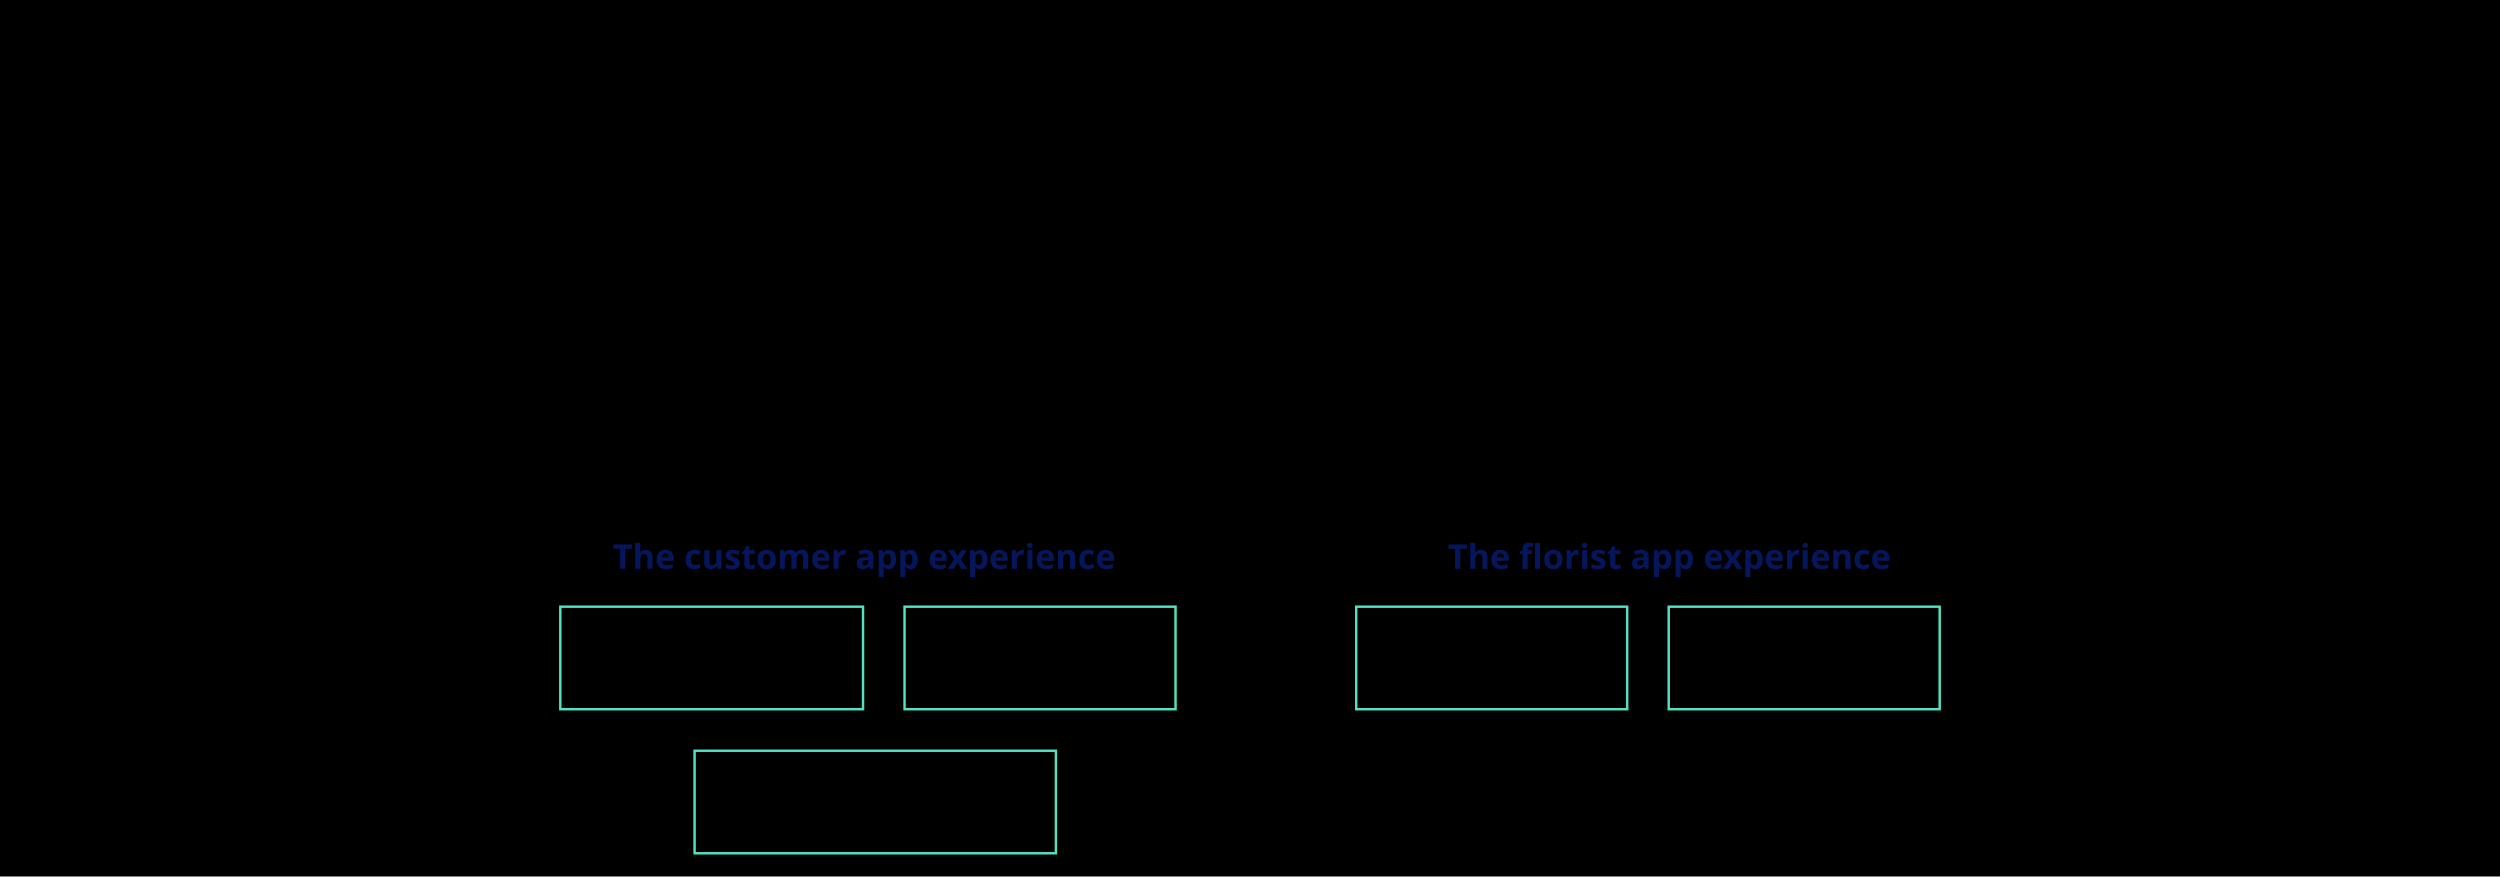
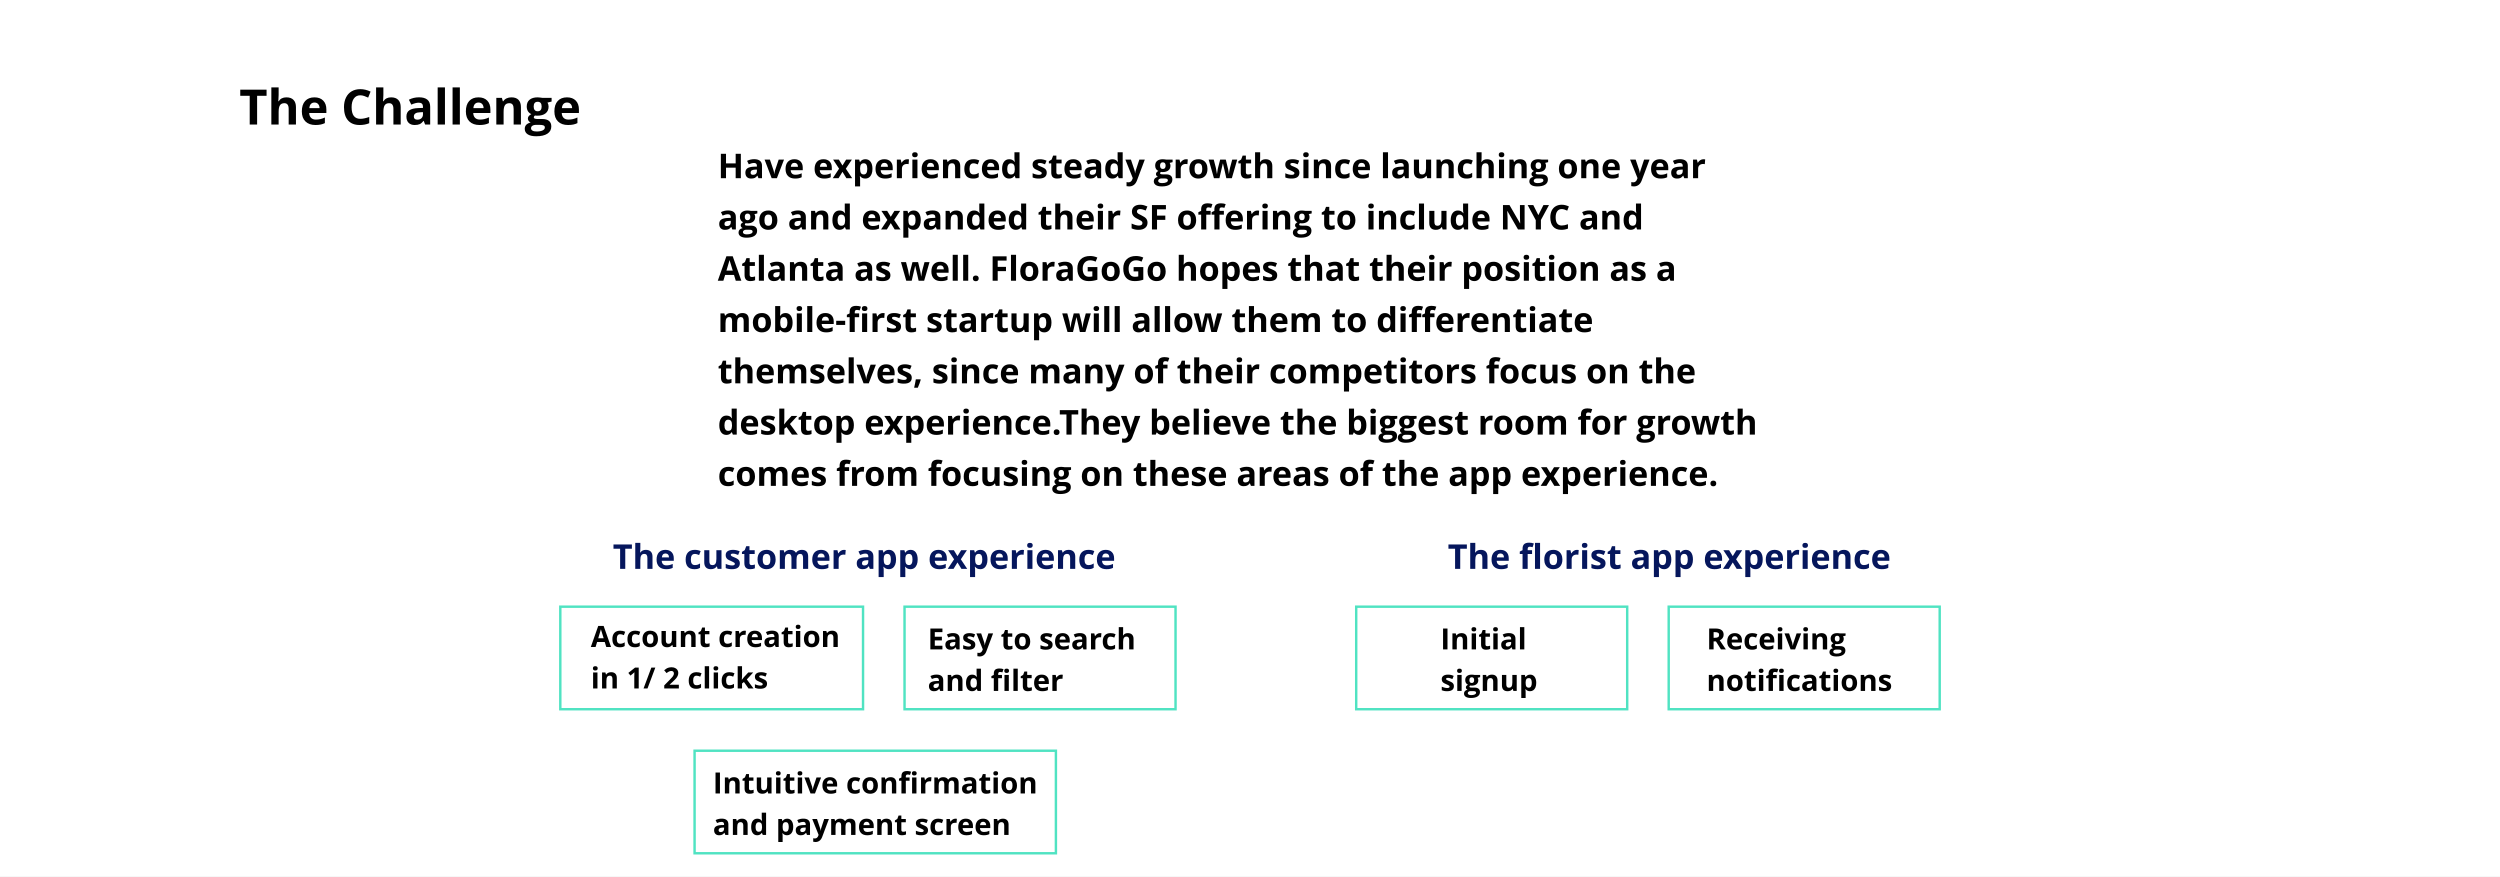
<svg xmlns="http://www.w3.org/2000/svg" width="1024px" height="359px" viewBox="0 0 1024 359" version="1.1">
  <defs />
  <g id="Desktop-Copy" stroke="none" stroke-width="1" fill="none" fill-rule="evenodd">
-     <rect id="Rectangle-27" fill="#000000" fill-rule="nonzero" x="0" y="0" width="1024" height="359" />
+     <rect id="Rectangle-27" fill="#ffffff" fill-rule="nonzero" x="0" y="0" width="1024" height="359" />
    <text id="Have-experienced-ste" font-family="OpenSans-Bold, Open Sans" font-size="14" font-weight="bold" line-spacing="21" fill="#000000">
      <tspan x="294" y="73">Have experienced steady growth since launching one year </tspan>
      <tspan x="294" y="94">ago and expanded their SF offering to include NYC and </tspan>
      <tspan x="294" y="115">Atlanta as well. FloraGoGo hopes that their position as a </tspan>
      <tspan x="294" y="136">mobile-first startup will allow them to differentiate </tspan>
      <tspan x="294" y="157">themselves, since many of their competitors focus on the </tspan>
      <tspan x="294" y="178">desktop experience.They believe the biggest room for growth </tspan>
      <tspan x="294" y="199">comes from focusing on these areas of the app experience.</tspan>
    </text>
    <text id="The-Challenge" font-family="OpenSans-Bold, Open Sans" font-size="20" font-weight="bold" fill="#000000">
      <tspan x="98" y="51">The Challenge</tspan>
    </text>
    <text id="The-customer-app-exp" font-family="OpenSans-Bold, Open Sans" font-size="14" font-weight="bold" fill="#05165C">
      <tspan x="251" y="233">The customer app experience</tspan>
    </text>
    <text id="The-florist-app-expe" font-family="OpenSans-Bold, Open Sans" font-size="14" font-weight="bold" fill="#05165C">
      <tspan x="593" y="233">The florist app experience</tspan>
    </text>
    <g id="Group-2" transform="translate(370, 248)">
      <text id="Easy-to-search-and-f" font-family="OpenSans-Bold, Open Sans" font-size="12" font-weight="bold" fill="#000000">
        <tspan x="10" y="18">Easy to search </tspan>
        <tspan x="10" y="35">and filter</tspan>
      </text>
      <rect id="Rectangle-26" stroke="#50E3C2" fill-rule="nonzero" x="0.5" y="0.5" width="111" height="42" />
    </g>
    <g id="Group-3" transform="translate(555, 248)">
      <text id="Initial-signup" font-family="OpenSans-Bold, Open Sans" font-size="12" font-weight="bold" fill="#000000">
        <tspan x="35" y="18">Initial </tspan>
        <tspan x="35" y="35">signup</tspan>
      </text>
      <rect id="Rectangle-26-Copy-2" stroke="#50E3C2" fill-rule="nonzero" x="0.5" y="0.5" width="111" height="42" />
    </g>
    <g id="Group-4" transform="translate(683, 248)">
      <text id="Receiving-notificati" font-family="OpenSans-Bold, Open Sans" font-size="12" font-weight="bold" fill="#000000">
        <tspan x="16" y="18">Receiving </tspan>
        <tspan x="16" y="35">notifications</tspan>
      </text>
      <rect id="Rectangle-26-Copy-3" stroke="#50E3C2" fill-rule="nonzero" x="0.5" y="0.5" width="111" height="42" />
    </g>
    <g id="Group-5" transform="translate(284, 307)">
      <text id="Intuitive-confirmati" font-family="OpenSans-Bold, Open Sans" font-size="12" font-weight="bold" fill="#000000">
        <tspan x="8" y="18">Intuitive confirmation </tspan>
        <tspan x="8" y="35">and payment screen</tspan>
      </text>
      <rect id="Rectangle-26-Copy" stroke="#50E3C2" fill-rule="nonzero" x="0.5" y="0.5" width="148" height="42" />
    </g>
    <g id="Group" transform="translate(229, 248)">
      <text id="Account-creation-in" font-family="OpenSans-Bold, Open Sans" font-size="12" font-weight="bold" fill="#000000">
        <tspan x="13" y="17">Account creation </tspan>
        <tspan x="13" y="34">in 1/ 2 clicks</tspan>
      </text>
      <rect id="Rectangle-26-Copy-4" stroke="#50E3C2" fill-rule="nonzero" x="0.5" y="0.5" width="124" height="42" />
    </g>
  </g>
</svg>
